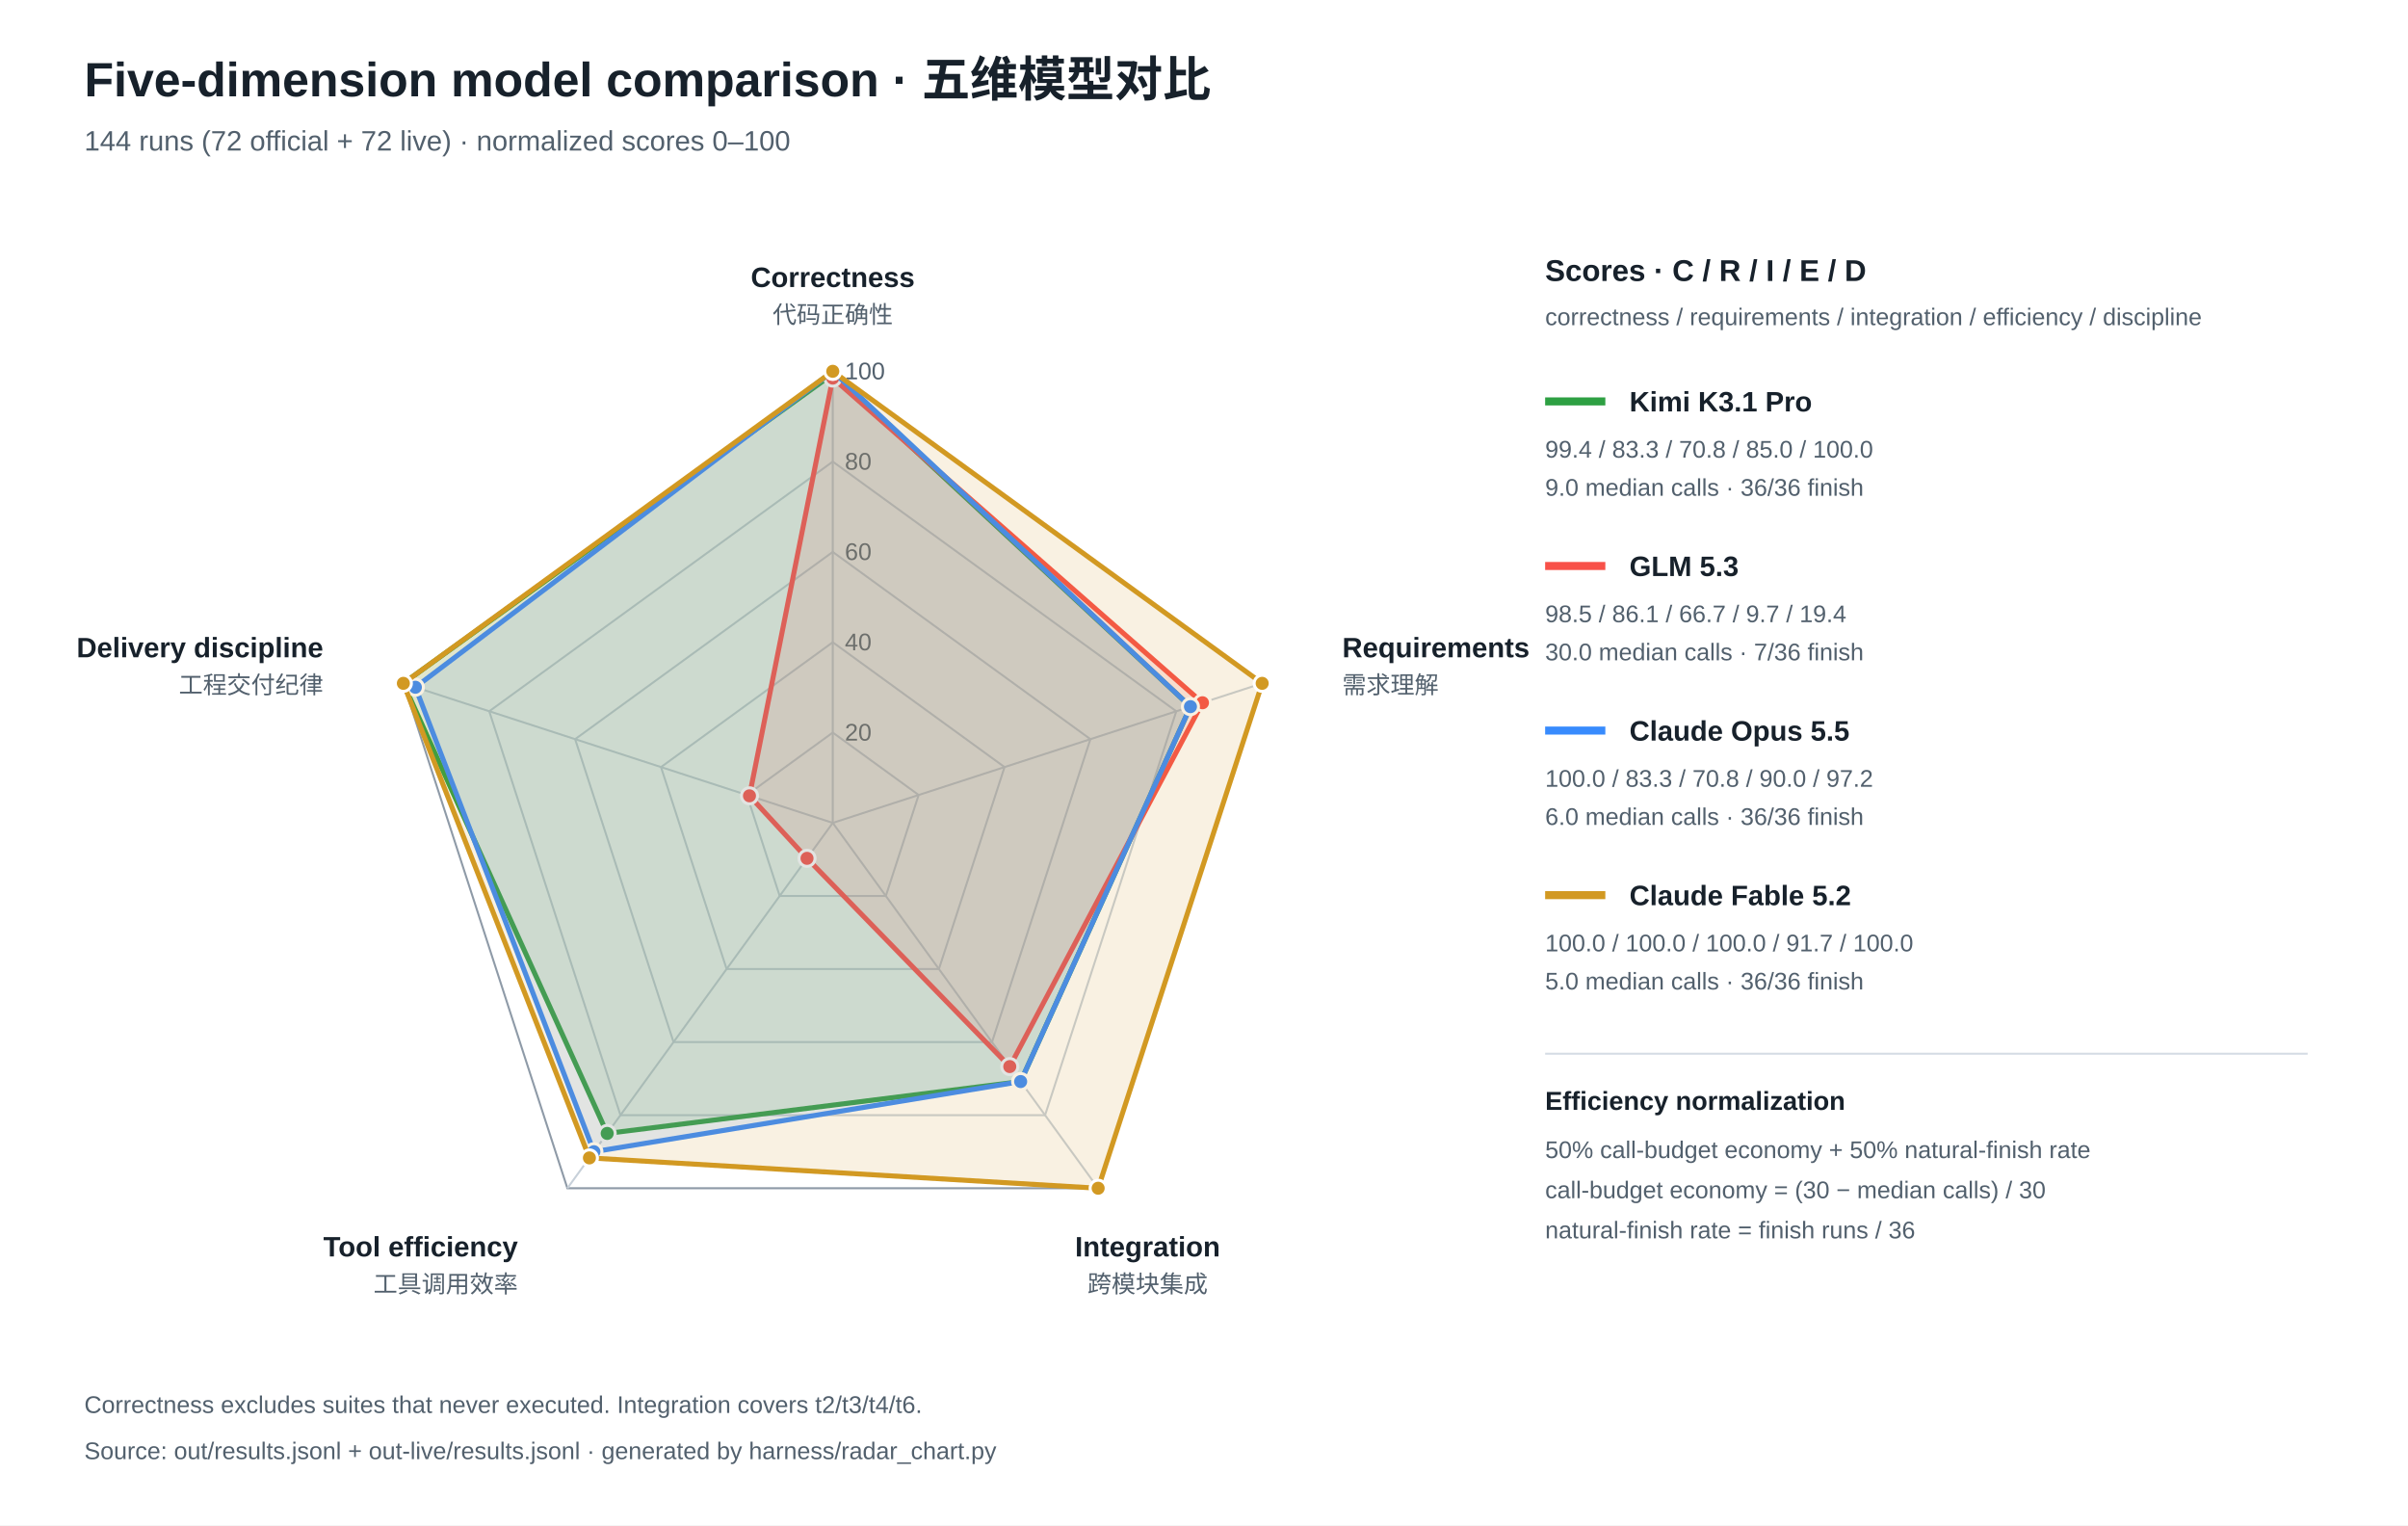
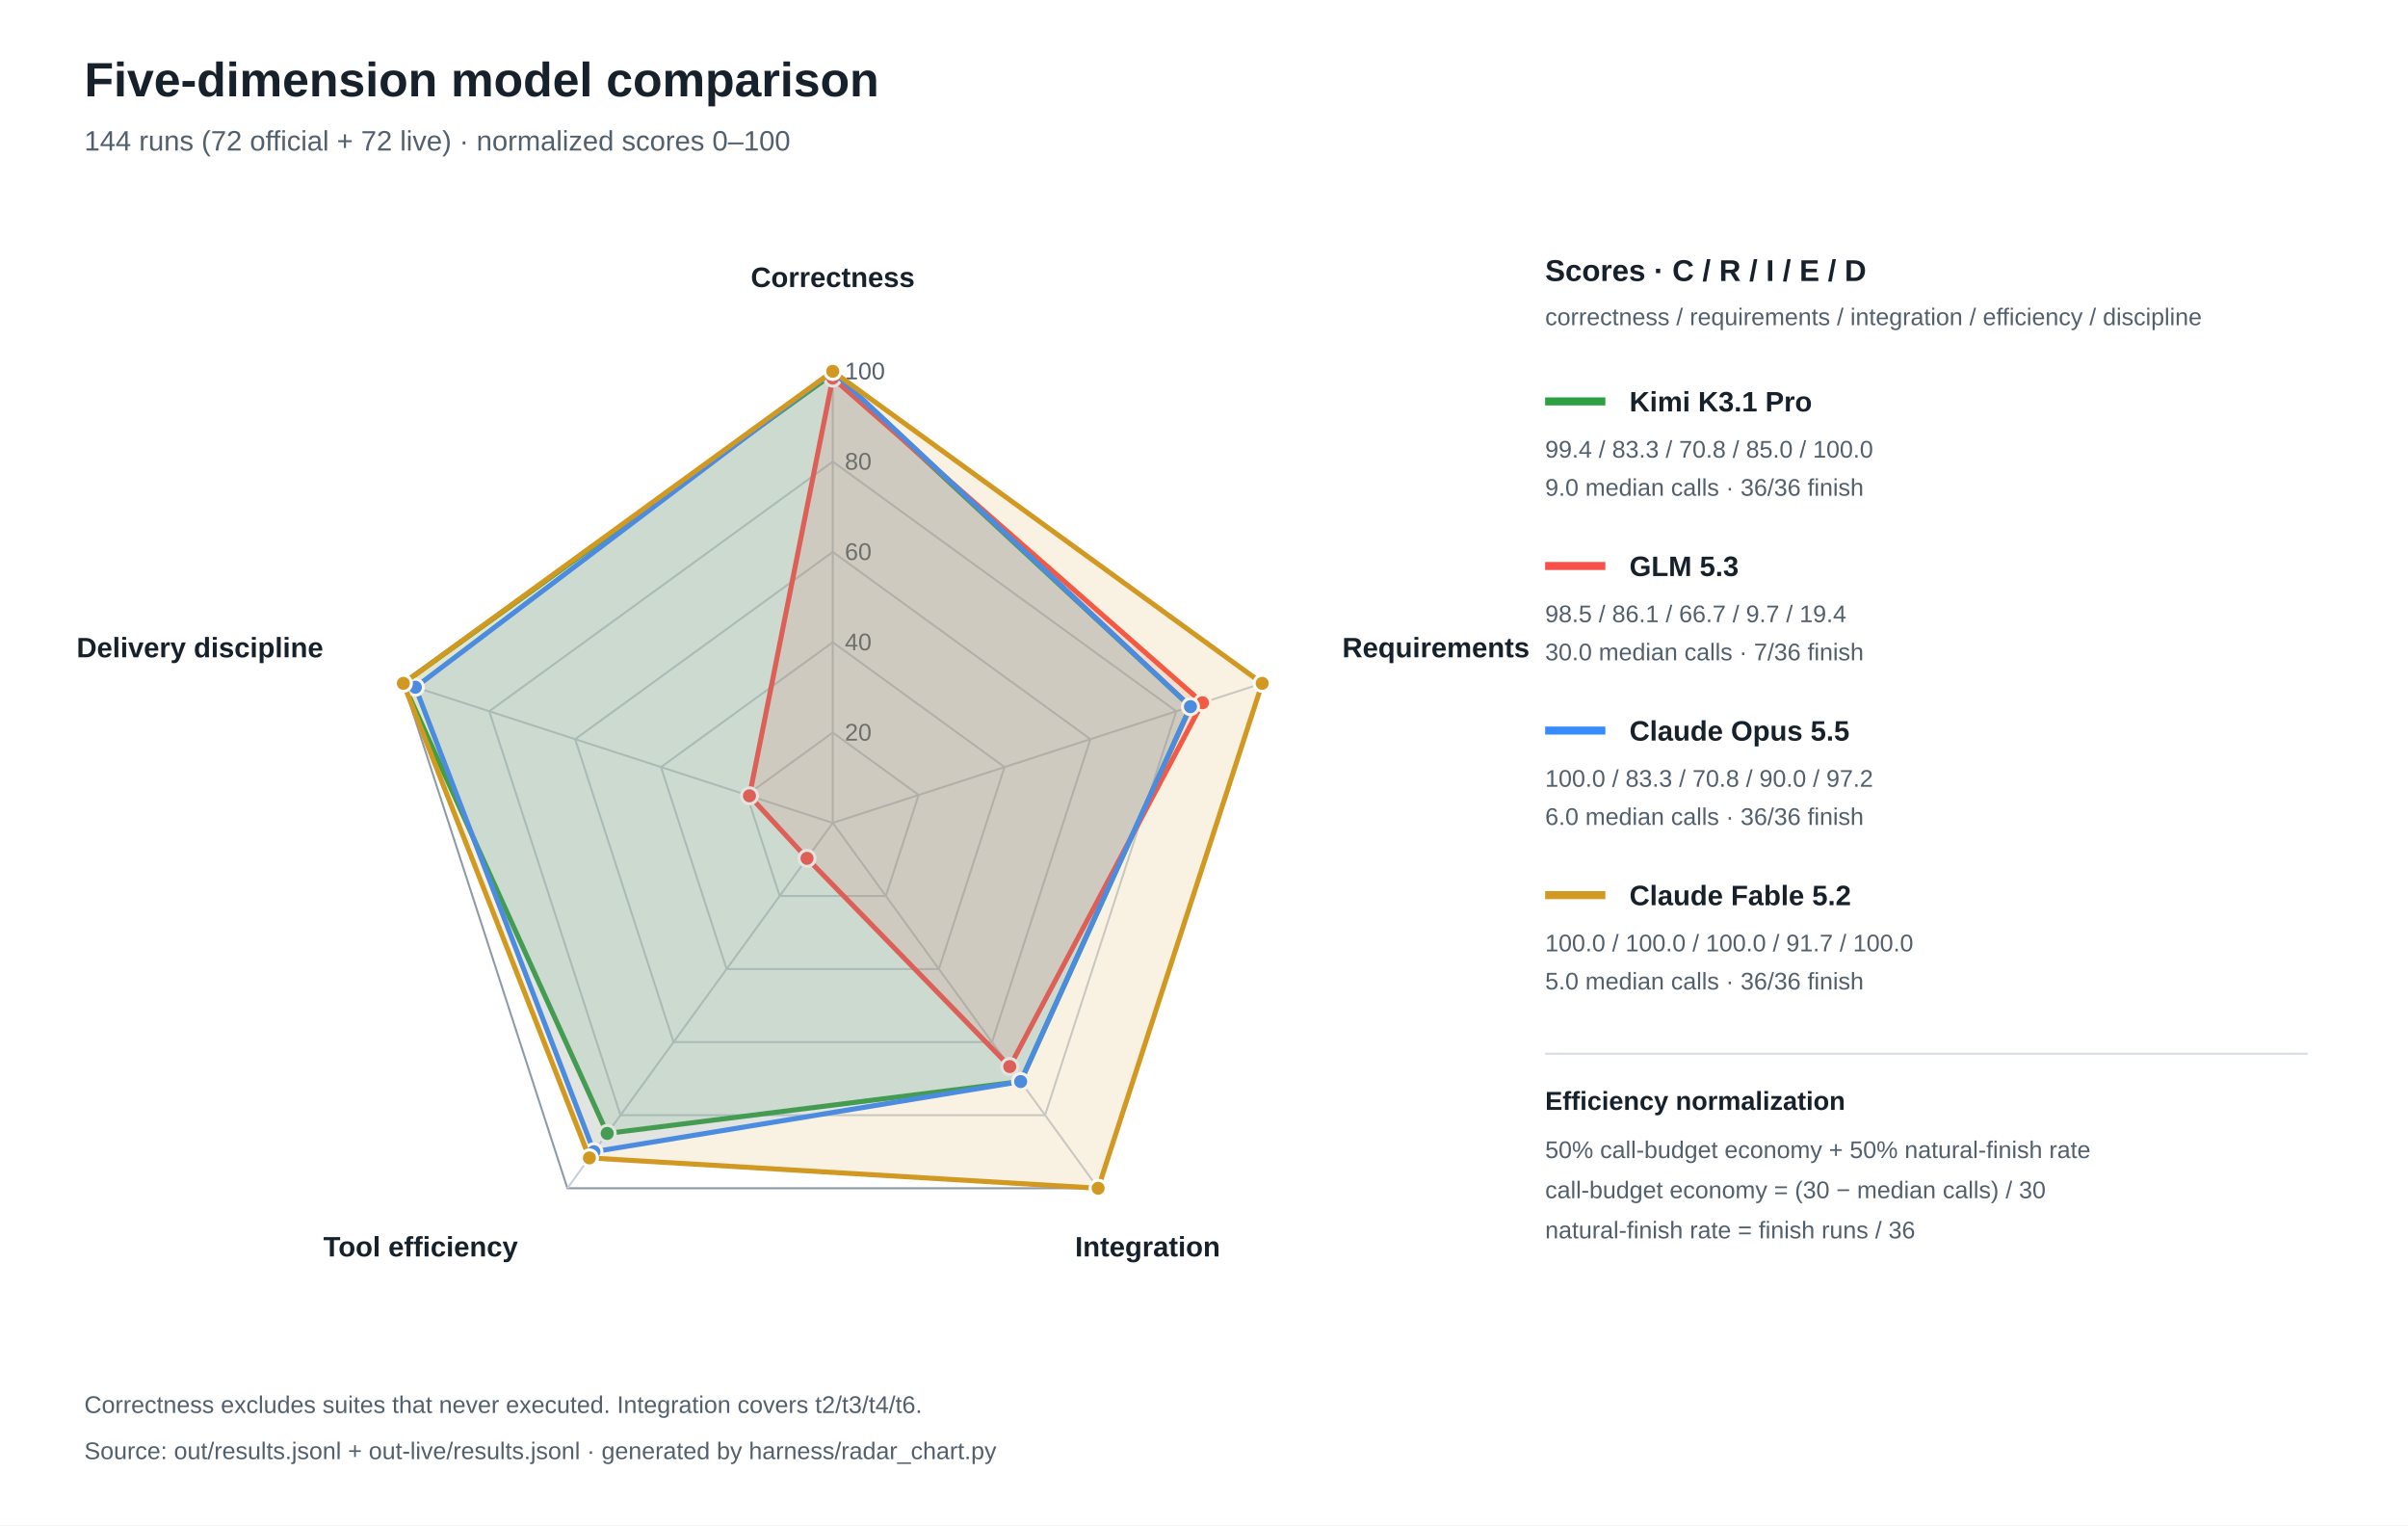
<svg xmlns="http://www.w3.org/2000/svg" width="1200" height="760" viewBox="0 0 1200 760" role="img" aria-labelledby="chart-title chart-desc">
  <rect width="1200" height="760" fill="#ffffff" />
  <style>text{font-family:-apple-system,BlinkMacSystemFont,"Segoe UI",Arial,"PingFang SC","Microsoft YaHei",sans-serif;fill:#17212b}.muted{fill:#52606d}.small{font-size:12px}.axis-label{font-size:14px;font-weight:650}.axis-cn{font-size:12px;fill:#52606d}.legend-name{font-size:14px;font-weight:650}.legend-score{font-size:12px;fill:#52606d}</style>
-   <text x="42" y="48" font-size="24" font-weight="700">Five-dimension model comparison · 五维模型对比</text>
+   <text x="42" y="48" font-size="24" font-weight="700">Five-dimension model comparison</text>
  <text x="42" y="75" class="muted" font-size="14">144 runs (72 official + 72 live) · normalized scores 0–100</text>
  <polygon points="415.00,365.00 457.80,396.09 441.45,446.41 388.55,446.41 372.20,396.09" fill="none" stroke="#c7d0d9" stroke-width="1" />
  <text x="421" y="369.0" class="muted small">20</text>
  <polygon points="415.00,320.00 500.60,382.19 467.90,482.81 362.10,482.81 329.40,382.19" fill="none" stroke="#c7d0d9" stroke-width="1" />
  <text x="421" y="324.0" class="muted small">40</text>
  <polygon points="415.00,275.00 543.39,368.28 494.35,519.22 335.65,519.22 286.61,368.28" fill="none" stroke="#c7d0d9" stroke-width="1" />
  <text x="421" y="279.0" class="muted small">60</text>
  <polygon points="415.00,230.00 586.19,354.38 520.80,555.62 309.20,555.62 243.81,354.38" fill="none" stroke="#c7d0d9" stroke-width="1" />
  <text x="421" y="234.0" class="muted small">80</text>
  <polygon points="415.00,185.00 628.99,340.47 547.25,592.03 282.75,592.03 201.01,340.47" fill="none" stroke="#8e9aa7" stroke-width="1" />
  <text x="421" y="189.0" class="muted small">100</text>
  <line x1="415" y1="410" x2="415.00" y2="185.00" stroke="#c7d0d9" />
  <text x="415.0" y="143.0" text-anchor="middle" class="axis-label">Correctness</text>
-   <text x="415.0" y="161.0" text-anchor="middle" class="axis-cn">代码正确性</text>
  <line x1="415" y1="410" x2="628.99" y2="340.47" stroke="#c7d0d9" />
  <text x="668.9" y="327.5" text-anchor="start" class="axis-label">Requirements</text>
-   <text x="668.9" y="345.5" text-anchor="start" class="axis-cn">需求理解</text>
  <line x1="415" y1="410" x2="547.25" y2="592.03" stroke="#c7d0d9" />
  <text x="571.9" y="626.0" text-anchor="middle" class="axis-label">Integration</text>
-   <text x="571.9" y="644.0" text-anchor="middle" class="axis-cn">跨模块集成</text>
  <line x1="415" y1="410" x2="282.75" y2="592.03" stroke="#c7d0d9" />
  <text x="258.1" y="626.0" text-anchor="end" class="axis-label">Tool efficiency</text>
-   <text x="258.1" y="644.0" text-anchor="end" class="axis-cn">工具调用效率</text>
  <line x1="415" y1="410" x2="201.01" y2="340.47" stroke="#c7d0d9" />
  <text x="161.1" y="327.5" text-anchor="end" class="axis-label">Delivery discipline</text>
-   <text x="161.1" y="345.5" text-anchor="end" class="axis-cn">工程交付纪律</text>
  <polygon points="415.00,186.35 593.25,352.08 508.63,538.88 302.59,564.72 201.01,340.47" fill="#2ea043" fill-opacity="0.13" stroke="#2ea043" stroke-width="2.5" stroke-linejoin="round" />
  <circle cx="415.00" cy="186.35" r="4" fill="#2ea043" stroke="#ffffff" stroke-width="1.5" />
  <circle cx="593.25" cy="352.08" r="4" fill="#2ea043" stroke="#ffffff" stroke-width="1.5" />
  <circle cx="508.63" cy="538.88" r="4" fill="#2ea043" stroke="#ffffff" stroke-width="1.5" />
  <circle cx="302.59" cy="564.72" r="4" fill="#2ea043" stroke="#ffffff" stroke-width="1.5" />
  <circle cx="201.01" cy="340.47" r="4" fill="#2ea043" stroke="#ffffff" stroke-width="1.5" />
  <polygon points="415.00,188.38 599.24,350.14 503.21,531.41 402.17,427.66 373.49,396.51" fill="#f85149" fill-opacity="0.13" stroke="#f85149" stroke-width="2.5" stroke-linejoin="round" />
  <circle cx="415.00" cy="188.38" r="4" fill="#f85149" stroke="#ffffff" stroke-width="1.5" />
  <circle cx="599.24" cy="350.14" r="4" fill="#f85149" stroke="#ffffff" stroke-width="1.5" />
  <circle cx="503.21" cy="531.41" r="4" fill="#f85149" stroke="#ffffff" stroke-width="1.5" />
  <circle cx="402.17" cy="427.66" r="4" fill="#f85149" stroke="#ffffff" stroke-width="1.5" />
  <circle cx="373.49" cy="396.51" r="4" fill="#f85149" stroke="#ffffff" stroke-width="1.5" />
  <polygon points="415.00,185.00 593.25,352.08 508.63,538.88 295.97,573.83 207.00,342.42" fill="#388bfd" fill-opacity="0.13" stroke="#388bfd" stroke-width="2.5" stroke-linejoin="round" />
  <circle cx="415.00" cy="185.00" r="4" fill="#388bfd" stroke="#ffffff" stroke-width="1.5" />
  <circle cx="593.25" cy="352.08" r="4" fill="#388bfd" stroke="#ffffff" stroke-width="1.5" />
  <circle cx="508.63" cy="538.88" r="4" fill="#388bfd" stroke="#ffffff" stroke-width="1.5" />
  <circle cx="295.97" cy="573.83" r="4" fill="#388bfd" stroke="#ffffff" stroke-width="1.5" />
  <circle cx="207.00" cy="342.42" r="4" fill="#388bfd" stroke="#ffffff" stroke-width="1.5" />
  <polygon points="415.00,185.00 628.99,340.47 547.25,592.03 293.73,576.92 201.01,340.47" fill="#d29922" fill-opacity="0.13" stroke="#d29922" stroke-width="2.5" stroke-linejoin="round" />
  <circle cx="415.00" cy="185.00" r="4" fill="#d29922" stroke="#ffffff" stroke-width="1.5" />
  <circle cx="628.99" cy="340.47" r="4" fill="#d29922" stroke="#ffffff" stroke-width="1.5" />
  <circle cx="547.25" cy="592.03" r="4" fill="#d29922" stroke="#ffffff" stroke-width="1.5" />
  <circle cx="293.73" cy="576.92" r="4" fill="#d29922" stroke="#ffffff" stroke-width="1.5" />
  <circle cx="201.01" cy="340.47" r="4" fill="#d29922" stroke="#ffffff" stroke-width="1.5" />
  <text x="770" y="140" font-size="15" font-weight="700">Scores · C / R / I / E / D</text>
  <text x="770" y="162" class="muted small">correctness / requirements / integration / efficiency / discipline</text>
  <line x1="770" y1="200" x2="800" y2="200" stroke="#2ea043" stroke-width="4" />
  <text x="812" y="205" class="legend-name">Kimi K3.1 Pro</text>
  <text x="770" y="228" class="legend-score">99.4 / 83.3 / 70.8 / 85.0 / 100.0</text>
  <text x="770" y="247" class="legend-score">9.0 median calls · 36/36 finish</text>
  <line x1="770" y1="282" x2="800" y2="282" stroke="#f85149" stroke-width="4" />
  <text x="812" y="287" class="legend-name">GLM 5.3</text>
  <text x="770" y="310" class="legend-score">98.5 / 86.1 / 66.7 / 9.7 / 19.4</text>
  <text x="770" y="329" class="legend-score">30.0 median calls · 7/36 finish</text>
  <line x1="770" y1="364" x2="800" y2="364" stroke="#388bfd" stroke-width="4" />
  <text x="812" y="369" class="legend-name">Claude Opus 5.5</text>
  <text x="770" y="392" class="legend-score">100.0 / 83.3 / 70.8 / 90.0 / 97.2</text>
  <text x="770" y="411" class="legend-score">6.0 median calls · 36/36 finish</text>
  <line x1="770" y1="446" x2="800" y2="446" stroke="#d29922" stroke-width="4" />
  <text x="812" y="451" class="legend-name">Claude Fable 5.2</text>
  <text x="770" y="474" class="legend-score">100.0 / 100.0 / 100.0 / 91.7 / 100.0</text>
  <text x="770" y="493" class="legend-score">5.0 median calls · 36/36 finish</text>
  <line x1="770" y1="525" x2="1150" y2="525" stroke="#d5dce4" />
  <text x="770" y="553" font-size="13" font-weight="650">Efficiency normalization</text>
  <text x="770" y="577" class="muted small">50% call-budget economy + 50% natural-finish rate</text>
  <text x="770" y="597" class="muted small">call-budget economy = (30 − median calls) / 30</text>
  <text x="770" y="617" class="muted small">natural-finish rate = finish runs / 36</text>
  <text x="42" y="704" class="muted small">Correctness excludes suites that never executed. Integration covers t2/t3/t4/t6.</text>
  <text x="42" y="727" class="muted small">Source: out/results.jsonl + out-live/results.jsonl · generated by harness/radar_chart.py</text>
</svg>
